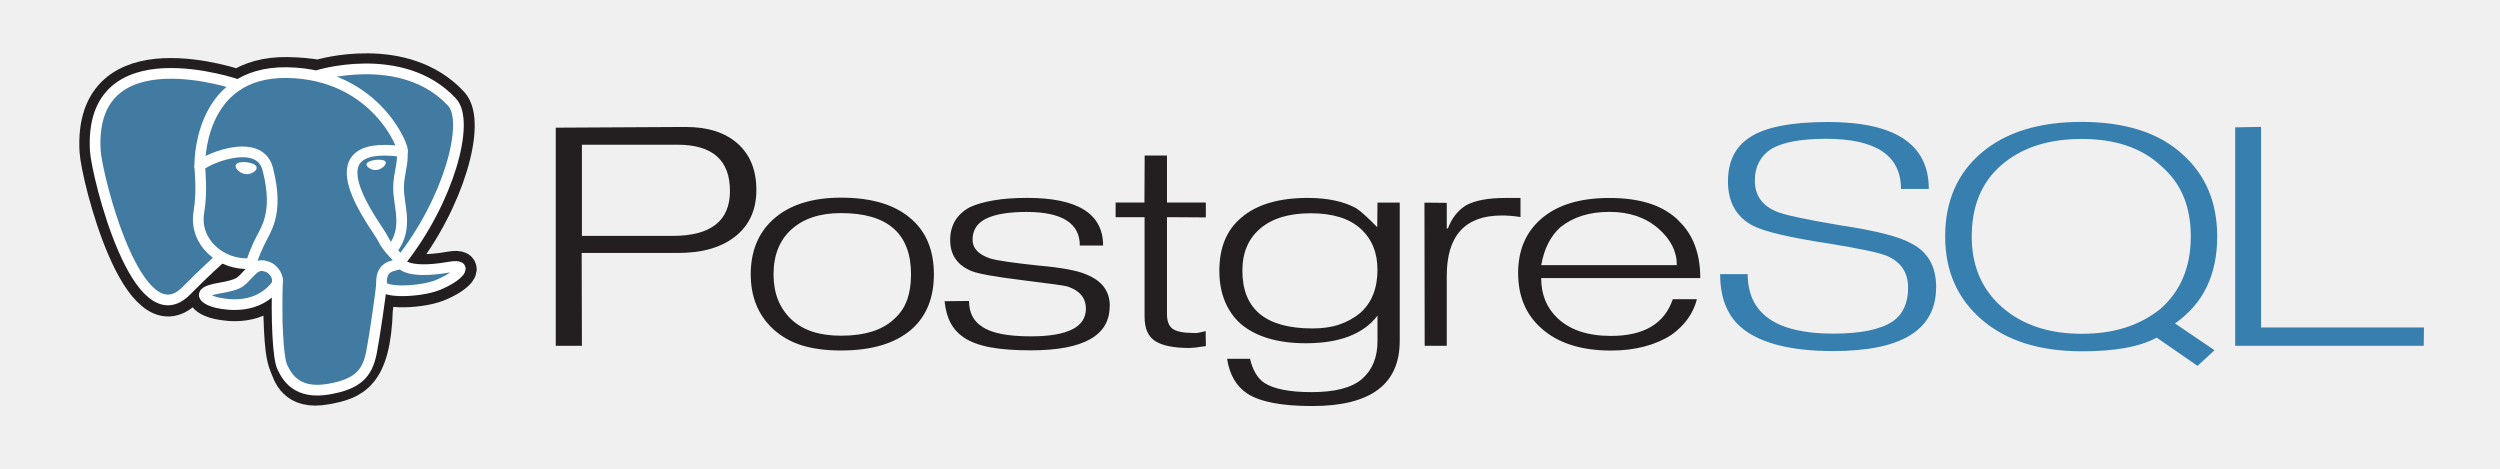
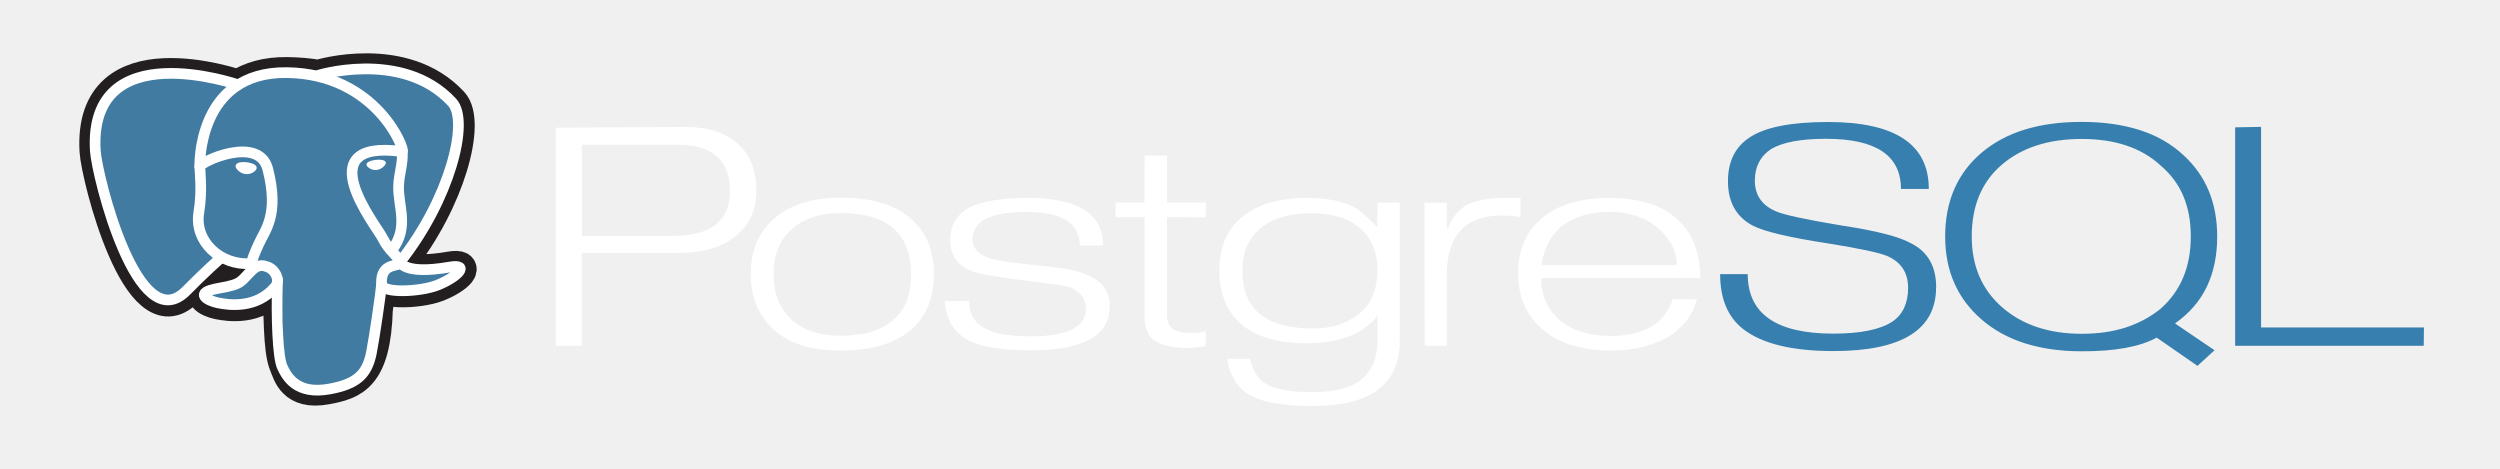
<svg xmlns="http://www.w3.org/2000/svg" width="320" height="60">
  <style>.B{stroke-width:1.369}.C{stroke:#fff}.D{stroke-linecap:round}.E{stroke-linejoin:round}</style>
-   <path d="M86.088 30.193H74.484v-11.67h12.234c4.478 0 6.717 1.975 6.717 5.926 0 3.83-2.45 5.746-7.347 5.746m8.34-11.808c-1.6-1.424-3.815-2.136-6.674-2.136l-16.618.092v27.92h3.348l-.03-11.886H86.82c3.1 0 5.542-.712 7.323-2.136s2.672-3.4 2.672-5.927-.795-4.502-2.385-5.927zM116.1 38.4a5.72 5.72 0 0 1-1.589 2.375c-1.5 1.464-3.788 2.195-6.866 2.195-2.78 0-4.912-.7-6.4-2.134s-2.233-3.327-2.233-5.713c0-1.242.195-2.345.584-3.307s.954-1.774 1.694-2.436c1.54-1.403 3.658-2.105 6.356-2.105 5.976 0 8.965 2.616 8.965 7.848 0 1.243-.17 2.335-.5 3.277m.607-10.3c-2.04-1.86-5.06-2.8-9.062-2.8-3.78 0-6.702.95-8.762 2.85-1.86 1.72-2.8 4.04-2.8 6.962 0 2.9.96 5.24 2.88 7.02 1.06.96 2.295 1.656 3.706 2.086s3.066.645 4.966.645c3.98 0 7-.92 9.092-2.76 1.86-1.68 2.8-4 2.8-6.992 0-3-.94-5.34-2.82-7.022zm25.318 11.107c0 3.758-3.367 5.637-10.1 5.637-2.058 0-3.792-.13-5.2-.392s-2.553-.695-3.432-1.298a5.02 5.02 0 0 1-1.619-1.8c-.4-.74-.66-1.67-.78-2.8l3.133-.03c0 1.48.548 2.568 1.645 3.268 1.177.84 3.26 1.26 6.253 1.26 4.706 0 7.06-1.18 7.06-3.538 0-1.38-.8-2.328-2.368-2.85-.32-.1-2.223-.365-5.7-.794s-5.66-.815-6.518-1.155c-1.858-.74-2.787-2.07-2.787-3.988 0-1.88.83-3.28 2.5-4.198.82-.38 1.845-.674 3.076-.885s2.656-.315 4.276-.315c6.482 0 9.723 2.034 9.723 6.1h-2.98c0-2.86-2.28-4.3-6.835-4.3-2.318 0-4.047.3-5.186.87s-1.708 1.47-1.708 2.67c0 1.12.77 1.93 2.308 2.43.9.26 2.968.56 6.206.9 2.898.26 4.887.63 5.966 1.1 2.06.8 3.088 2.16 3.088 4.077zm12.306 5.093l-1.275.18-.795.06c-2.04 0-3.5-.295-4.413-.887s-1.353-1.627-1.353-3.1V27.798H142.8v-1.874h3.687l.03-6.02h2.856v6.02h4.974v1.904l-4.974-.03v12.397c0 .923.245 1.56.735 1.9s1.364.526 2.624.526c.18.02.38.014.6-.02a10.55 10.55 0 0 0 .99-.226l.03 1.9zm19.755-4.23c-.78.64-1.668 1.128-2.667 1.47s-2.148.5-3.446.5c-5.974 0-8.96-2.467-8.96-7.4 0-2.297.764-4.095 2.293-5.394s3.68-1.948 6.458-1.948c2.797 0 4.92.655 6.368 1.963s2.173 3.062 2.173 5.26c0 2.397-.74 4.245-2.218 5.543m5.075-14.135h-2.856l-.03 3.15c-1.26-1.28-2.16-2.087-2.7-2.427-1.6-.88-3.668-1.318-6.207-1.318-3.718 0-6.558.85-8.516 2.548-1.86 1.56-2.788 3.817-2.788 6.774 0 1.46.235 2.762.705 3.9s1.156 2.123 2.057 2.922c1.962 1.638 4.735 2.458 8.32 2.458 4.304 0 7.357-1.177 9.16-3.532v3.26c0 2.08-.655 3.688-1.964 4.828s-3.463 1.7-6.462 1.7c-2.82 0-4.828-.4-6.027-1.164-.9-.597-1.52-1.632-1.86-3.105h-2.94c.32 2.057 1.2 3.545 2.6 4.463 1.64 1.058 4.4 1.587 8.3 1.587 7.46 0 11.2-2.773 11.2-8.32V25.937zm15.45 1.853c-.86-.14-1.658-.2-2.396-.2-4.695 0-7.042 2.575-7.042 7.723v8.954h-2.826l-.03-18.322 2.857.028v3.27h.15c.48-1.288 1.24-2.265 2.278-2.93 1.138-.644 2.836-.966 5.094-.966h1.917v2.46zm2.657 6.158c.36-2.082 1.17-3.694 2.427-4.836.82-.66 1.75-1.157 2.788-1.487s2.2-.496 3.508-.496c2.538 0 4.6.696 6.22 2.088s2.412 2.97 2.412 4.73H197.28m17.633-5.652c-1-1.003-2.24-1.744-3.72-2.226s-3.2-.722-5.2-.722c-3.7 0-6.57.86-8.612 2.58s-3.06 4.06-3.06 7.022.98 5.3 2.94 7.05c2.12 1.92 5.1 2.88 8.968 2.88 1.54 0 2.963-.175 4.273-.523s2.455-.842 3.434-1.48c1.72-1.235 2.808-2.76 3.27-4.57h-3.088c-1.06 3.133-3.697 4.7-7.914 4.7-2.978 0-5.267-.766-6.865-2.298-1.38-1.313-2.068-3.014-2.068-5.104h20.363c0-3.108-.9-5.545-2.73-7.3z" fill="#231f20" />
+   <path d="M86.088 30.193H74.484v-11.67h12.234c4.478 0 6.717 1.975 6.717 5.926 0 3.83-2.45 5.746-7.347 5.746m8.34-11.808c-1.6-1.424-3.815-2.136-6.674-2.136l-16.618.092v27.92h3.348l-.03-11.886H86.82c3.1 0 5.542-.712 7.323-2.136s2.672-3.4 2.672-5.927-.795-4.502-2.385-5.927zM116.1 38.4a5.72 5.72 0 0 1-1.589 2.375c-1.5 1.464-3.788 2.195-6.866 2.195-2.78 0-4.912-.7-6.4-2.134s-2.233-3.327-2.233-5.713c0-1.242.195-2.345.584-3.307s.954-1.774 1.694-2.436c1.54-1.403 3.658-2.105 6.356-2.105 5.976 0 8.965 2.616 8.965 7.848 0 1.243-.17 2.335-.5 3.277m.607-10.3c-2.04-1.86-5.06-2.8-9.062-2.8-3.78 0-6.702.95-8.762 2.85-1.86 1.72-2.8 4.04-2.8 6.962 0 2.9.96 5.24 2.88 7.02 1.06.96 2.295 1.656 3.706 2.086s3.066.645 4.966.645c3.98 0 7-.92 9.092-2.76 1.86-1.68 2.8-4 2.8-6.992 0-3-.94-5.34-2.82-7.022zm25.318 11.107c0 3.758-3.367 5.637-10.1 5.637-2.058 0-3.792-.13-5.2-.392s-2.553-.695-3.432-1.298a5.02 5.02 0 0 1-1.619-1.8c-.4-.74-.66-1.67-.78-2.8l3.133-.03c0 1.48.548 2.568 1.645 3.268 1.177.84 3.26 1.26 6.253 1.26 4.706 0 7.06-1.18 7.06-3.538 0-1.38-.8-2.328-2.368-2.85-.32-.1-2.223-.365-5.7-.794s-5.66-.815-6.518-1.155c-1.858-.74-2.787-2.07-2.787-3.988 0-1.88.83-3.28 2.5-4.198.82-.38 1.845-.674 3.076-.885s2.656-.315 4.276-.315c6.482 0 9.723 2.034 9.723 6.1h-2.98c0-2.86-2.28-4.3-6.835-4.3-2.318 0-4.047.3-5.186.87s-1.708 1.47-1.708 2.67c0 1.12.77 1.93 2.308 2.43.9.26 2.968.56 6.206.9 2.898.26 4.887.63 5.966 1.1 2.06.8 3.088 2.16 3.088 4.077zm12.306 5.093l-1.275.18-.795.06c-2.04 0-3.5-.295-4.413-.887s-1.353-1.627-1.353-3.1V27.798H142.8v-1.874h3.687l.03-6.02h2.856v6.02h4.974v1.904l-4.974-.03v12.397c0 .923.245 1.56.735 1.9s1.364.526 2.624.526c.18.02.38.014.6-.02a10.55 10.55 0 0 0 .99-.226l.03 1.9zm19.755-4.23c-.78.64-1.668 1.128-2.667 1.47s-2.148.5-3.446.5c-5.974 0-8.96-2.467-8.96-7.4 0-2.297.764-4.095 2.293-5.394s3.68-1.948 6.458-1.948c2.797 0 4.92.655 6.368 1.963s2.173 3.062 2.173 5.26c0 2.397-.74 4.245-2.218 5.543m5.075-14.135h-2.856l-.03 3.15c-1.26-1.28-2.16-2.087-2.7-2.427-1.6-.88-3.668-1.318-6.207-1.318-3.718 0-6.558.85-8.516 2.548-1.86 1.56-2.788 3.817-2.788 6.774 0 1.46.235 2.762.705 3.9s1.156 2.123 2.057 2.922c1.962 1.638 4.735 2.458 8.32 2.458 4.304 0 7.357-1.177 9.16-3.532v3.26c0 2.08-.655 3.688-1.964 4.828s-3.463 1.7-6.462 1.7c-2.82 0-4.828-.4-6.027-1.164-.9-.597-1.52-1.632-1.86-3.105h-2.94c.32 2.057 1.2 3.545 2.6 4.463 1.64 1.058 4.4 1.587 8.3 1.587 7.46 0 11.2-2.773 11.2-8.32V25.937zm15.45 1.853c-.86-.14-1.658-.2-2.396-.2-4.695 0-7.042 2.575-7.042 7.723v8.954h-2.826l-.03-18.322 2.857.028v3.27h.15c.48-1.288 1.24-2.265 2.278-2.93 1.138-.644 2.836-.966 5.094-.966h1.917v2.46zm2.657 6.158c.36-2.082 1.17-3.694 2.427-4.836.82-.66 1.75-1.157 2.788-1.487s2.2-.496 3.508-.496c2.538 0 4.6.696 6.22 2.088s2.412 2.97 2.412 4.73H197.28m17.633-5.652c-1-1.003-2.24-1.744-3.72-2.226s-3.2-.722-5.2-.722c-3.7 0-6.57.86-8.612 2.58s-3.06 4.06-3.06 7.022.98 5.3 2.94 7.05c2.12 1.92 5.1 2.88 8.968 2.88 1.54 0 2.963-.175 4.273-.523s2.455-.842 3.434-1.48c1.72-1.235 2.808-2.76 3.27-4.57h-3.088c-1.06 3.133-3.697 4.7-7.914 4.7-2.978 0-5.267-.766-6.865-2.298-1.38-1.313-2.068-3.014-2.068-5.104h20.363c0-3.108-.9-5.545-2.73-7.3z" fill="#ffffff" />
  <path d="M247.82 36.776c0 5.44-4.387 8.16-13.162 8.16-5.257 0-9.095-.937-11.513-2.8-1.98-1.54-2.968-3.888-2.968-7.048h3.532c0 5.078 3.65 7.617 10.948 7.617 3.5 0 6.03-.52 7.6-1.558 1.32-.918 1.98-2.357 1.98-4.314 0-1.938-.9-3.296-2.7-4.076-1.02-.42-3.5-.95-7.47-1.588-4.98-.76-8.208-1.518-9.688-2.277-2.14-1.12-3.2-3.017-3.2-5.694 0-2.497.9-4.355 2.73-5.574 1.96-1.338 5.32-2.008 10.078-2.008 8.6 0 12.9 2.856 12.9 8.568h-3.563c0-4.28-3.193-6.418-9.578-6.418-3.203 0-5.545.43-7.026 1.3-1.402.92-2.1 2.27-2.1 4.05 0 1.86.9 3.17 2.7 3.93.96.44 3.78 1.05 8.46 1.83 4.4.66 7.37 1.43 8.9 2.3 2.1 1.08 3.15 2.95 3.15 5.6zm28.7 2.776c-1.32 1.057-2.812 1.85-4.473 2.38s-3.523.793-5.584.793c-4.204 0-7.6-1.133-10.194-3.398s-3.887-5.284-3.887-9.057c0-3.932 1.285-6.996 3.857-9.192s5.98-3.293 10.223-3.293c4.303 0 7.686 1.148 10.148 3.443 1.3 1.12 2.26 2.426 2.882 3.923s.93 3.204.93 5.12c0 3.912-1.302 7.006-3.904 9.28m1.878 1.852c1.84-1.298 3.202-2.87 4.083-4.718s1.322-3.98 1.322-6.398c0-4.335-1.44-7.8-4.32-10.428-1.54-1.438-3.4-2.507-5.58-3.206s-4.67-1.05-7.47-1.05c-5.44 0-9.7 1.32-12.8 3.955s-4.65 6.212-4.65 10.727c0 4.394 1.564 7.94 4.693 10.636s7.403 4.045 12.82 4.045c2.12 0 3.968-.143 5.547-.43s2.92-.727 4.02-1.32l5.218 3.617 2.18-2.002-5.053-3.427zm31.85 2.857H286.1V16.3l3.318-.06v25.677h20.848l-.03 2.334z" fill="#367faf" />
  <path d="M48.237 39.567c.336-2.37.235-2.718 2.318-2.334l.53.04c1.602.062 3.697-.218 4.928-.703 2.65-1.042 4.22-2.782 1.608-2.325-5.96 1.042-6.37-.67-6.37-.67 6.293-7.915 8.924-17.963 6.654-20.423C51.7 6.445 40.99 9.617 40.8 9.7l-.057.01c-1.178-.207-2.496-.33-3.976-.35-2.697-.038-4.743.6-6.296 1.597 0 0-19.126-6.68-18.236 8.4.19 3.208 5.425 24.273 11.668 17.91 2.282-2.327 4.488-4.294 4.488-4.294a6.6 6.6 0 0 0 3.781.818l.106-.077c-.033.29-.02.57.043.906-1.608 1.523-1.136 1.79-4.352 2.352-3.253.568-1.342 1.58-.094 1.845 1.513.32 5.013.775 7.378-2.03l-.094.32c.63.428.588 3.075.678 4.967s.24 3.657.694 4.698.992 3.72 5.218 2.954c3.532-.642 6.233-1.565 6.48-10.155" fill="#231f20" stroke="#231f20" stroke-width="4.108" />
  <path d="M57.62 34.244c-5.96 1.042-6.37-.67-6.37-.67 6.293-7.916 8.924-17.964 6.654-20.423C51.71 6.444 40.99 9.617 40.8 9.7l-.058.01c-1.178-.207-2.496-.33-3.977-.35-2.697-.037-4.743.6-6.295 1.597 0 0-19.127-6.68-18.237 8.4.19 3.208 5.424 24.274 11.668 17.91 2.282-2.327 4.487-4.294 4.487-4.294a6.6 6.6 0 0 0 3.781.818l.107-.077c-.033.29-.018.57.043.906-1.608 1.523-1.136 1.79-4.35 2.352-3.254.568-1.342 1.58-.094 1.845 1.513.32 5.013.775 7.378-2.03l-.094.32c.63.428 1.073 2.783 1 4.92s-.124 3.6.373 4.746.992 3.72 5.22 2.954c3.532-.642 5.363-2.304 5.617-5.078.18-1.972.59-1.68.615-3.443l.328-.834c.378-2.673.06-3.535 2.236-3.134l.53.04c1.602.062 3.698-.218 4.928-.703 2.65-1.042 4.22-2.782 1.608-2.325z" fill="#417ba2" />
  <g fill="none" class="C B">
    <g class="D">
      <path d="M35.518 35.777c-.164 4.973.04 9.982.615 11.2s1.804 3.585 6.032 2.817c3.532-.642 4.817-1.884 5.374-4.626.4-2.017 1.203-7.62 1.304-8.767M30.45 10.843S11.3 4.213 12.2 19.3c.2 3.208 5.424 24.274 11.67 17.9 2.282-2.327 4.345-4.152 4.345-4.152M40.8 9.633c-.663.176 10.647-3.504 17.074 3.457 2.27 2.46-.36 12.508-6.654 20.424" class="E" />
      <path d="M51.21 33.513s.4 1.71 6.37.668c2.612-.457 1.04 1.283-1.61 2.326-2.174.855-7.048 1.074-7.127-.107-.205-3.05 2.565-2.123 2.365-2.887-.18-.688-1.42-1.363-2.24-3.047-.715-1.47-9.81-12.742 2.522-11.068.452-.08-3.217-9.944-14.76-10.104s-11.16 12.03-11.16 12.03" stroke-linejoin="bevel" />
    </g>
    <g class="E">
      <path d="M32.288 34.556c-1.61 1.523-1.136 1.79-4.352 2.352-3.254.57-1.342 1.58-.094 1.845 1.513.32 5.013.775 7.378-2.032.72-.855-.004-2.22-.993-2.566-.478-.168-1.117-.378-1.94.4z" />
      <path d="M32.183 34.53c-.162-.896.347-1.96.893-3.208.82-1.87 2.712-3.742 1.2-9.677-1.128-4.423-8.697-.92-8.7-.32s.342 3.04-.127 5.88c-.612 3.708 2.783 6.843 6.692 6.523" class="D" />
    </g>
  </g>
  <g fill="#fff" class="C">
    <path d="M30.382 21.233c-.034.205.443.75 1.064.824s1.15-.354 1.185-.558-.442-.43-1.064-.504-1.152.034-1.185.238z" stroke-width=".456" />
    <path d="M49.273 20.816c.034.205-.442.75-1.064.824s-1.152-.354-1.186-.56.443-.43 1.064-.504 1.15.033 1.185.238z" stroke-width=".228" />
  </g>
  <path d="M51.493 19.398c.102 1.607-.408 2.7-.473 4.412-.095 2.486 1.398 5.33-.852 8.18" fill="none" class="B C D E" />
</svg>
